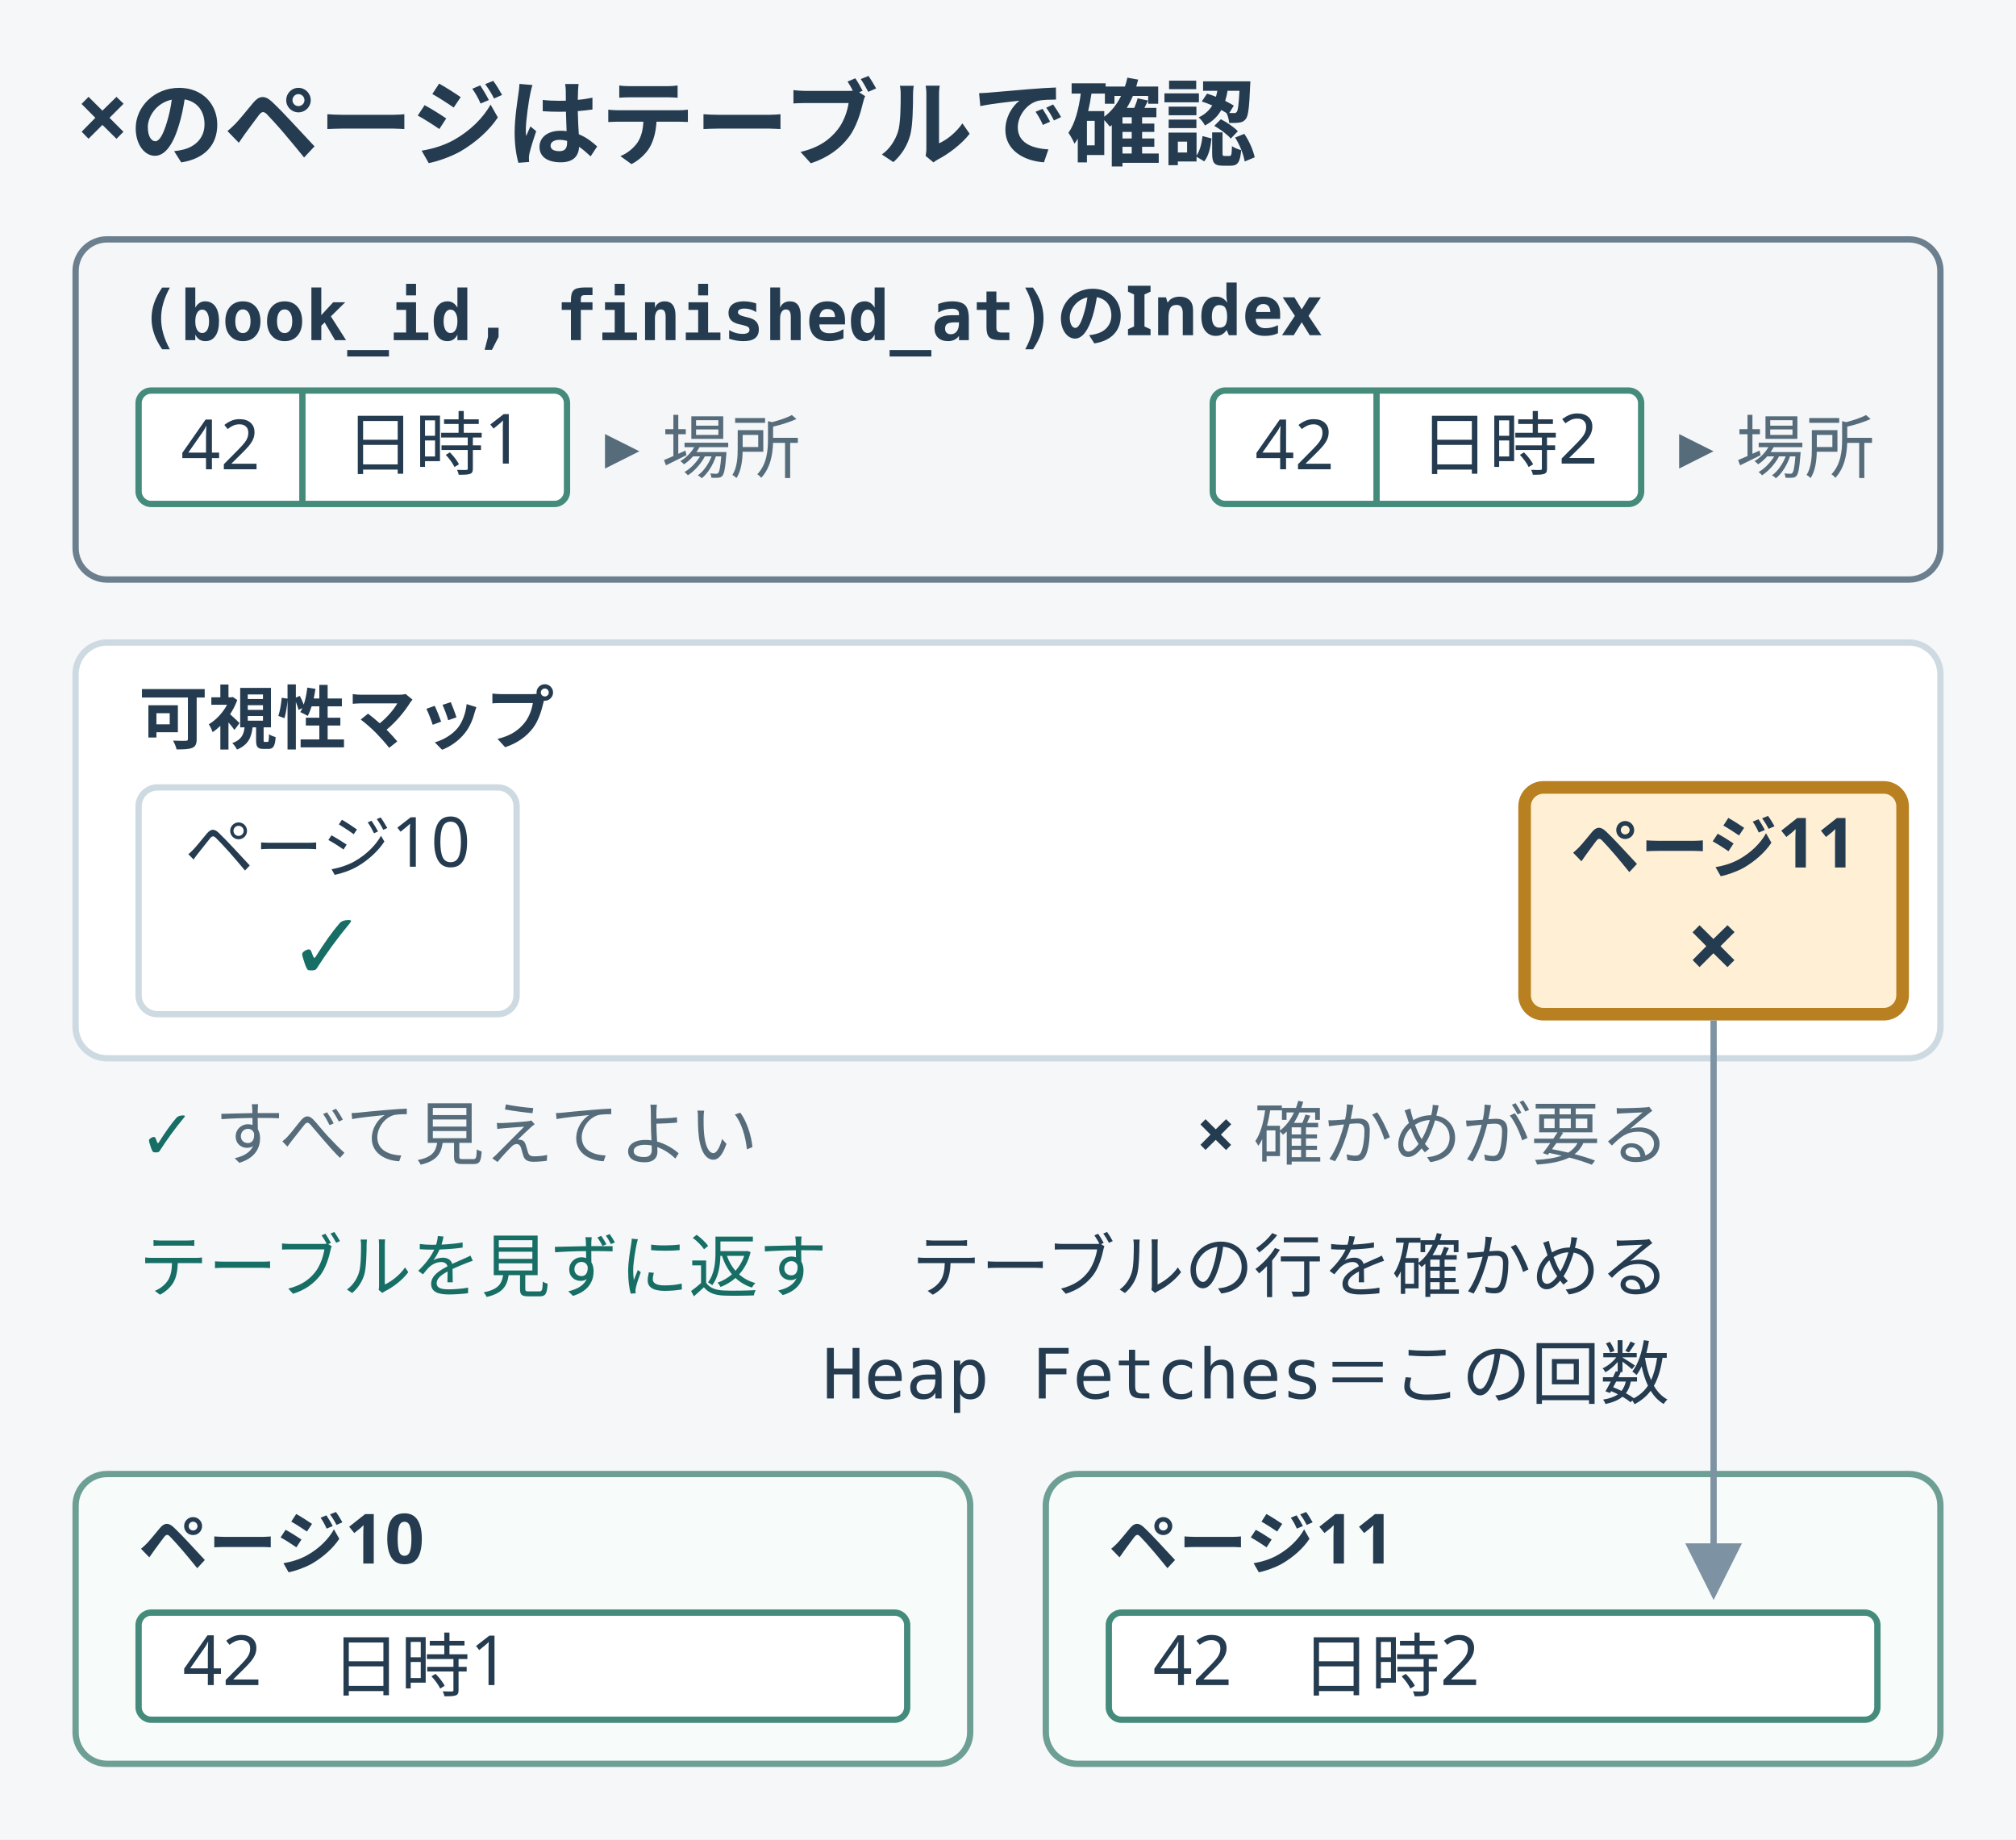
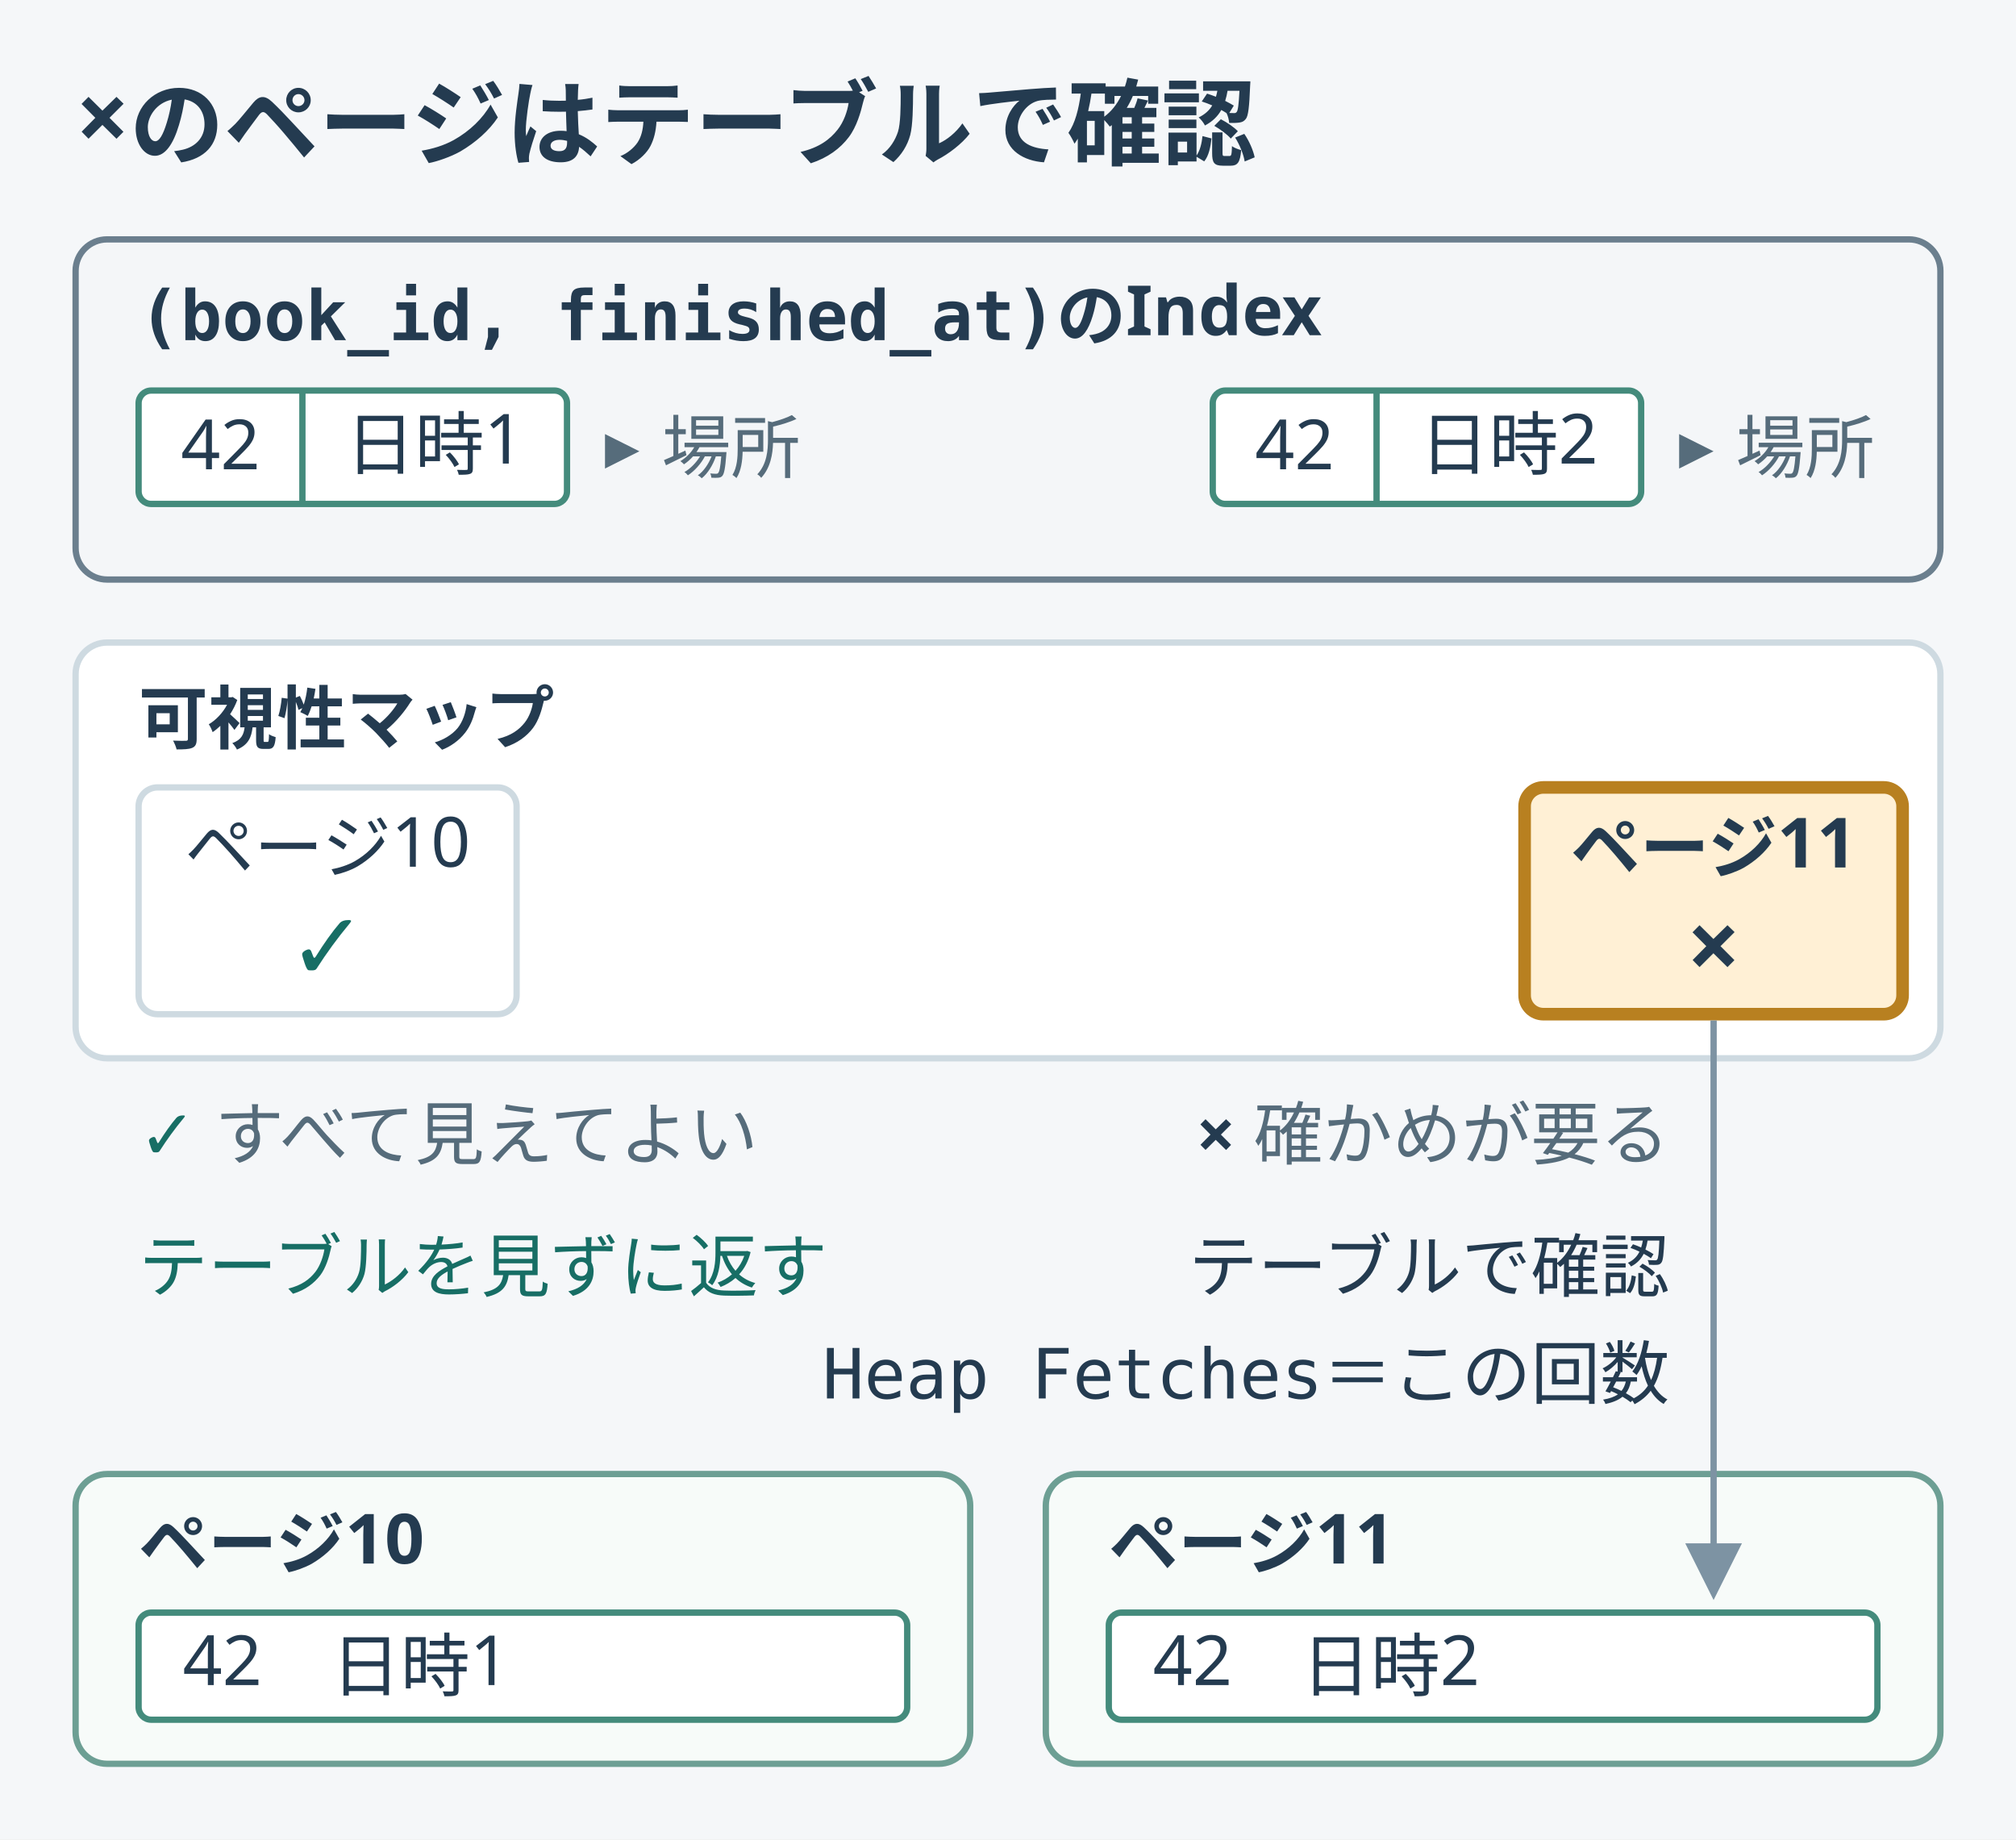
<svg xmlns="http://www.w3.org/2000/svg" width="640" height="584" viewBox="0 0 640 584" role="img" aria-labelledby="title">
  <defs>
    <marker id="flow" markerWidth="10" markerHeight="10" refX="9" refY="5" orient="auto">
      <path d="M0 0L10 5L0 10z" fill="#277b74" />
    </marker>
    <marker id="req" markerWidth="10" markerHeight="10" refX="9" refY="5" orient="auto">
      <path d="M0 0L10 5L0 10" fill="none" stroke="#945e11" stroke-width="2" />
    </marker>
    <marker id="ref" markerWidth="9" markerHeight="9" refX="8" refY="4.5" orient="auto">
      <path d="M0 0L9 4.5L0 9z" fill="#7d93a3" />
    </marker>
  </defs>
  <style>
text{font-family:"Hiragino Sans","Noto Sans JP",sans-serif;font-size:24px;fill:#243b50}
.h{font-size:30px;font-weight:700}.b{font-weight:700}.s{font-size:22px}.m{font-size:22px;fill:#566c7b}
.mono{font-family:ui-monospace,Menlo,monospace;font-size:22px}.tag{font-size:22px;font-weight:700;fill:#fff}
.teal{fill:#176e65}.brown{fill:#945e11}.real{fill:#176e65}
.panel{fill:#fff;stroke:#cedae1;stroke-width:2}.node{fill:#ecf2f8;stroke:#56738a;stroke-width:2}
.row{fill:#fff;stroke:#448b7c;stroke-width:2}.match{fill:#fff;stroke:#176e65;stroke-width:4}
.page{fill:#f7fbf9;stroke:#6d9f94;stroke-width:2}.ipage{fill:#f4f6f8;stroke:#6b7f8e;stroke-width:2}
.band{fill:#d5dde3;stroke:#92a7b5;stroke-width:2}.skip{fill:none;stroke:#b5c2cc;stroke-width:2;stroke-dasharray:6 5}
.hot{fill:#fff0d5;stroke:#b88020;stroke-width:4}.ghost{fill:#f5f7f9;stroke:#b5c2cc;stroke-width:2;stroke-dasharray:6 5}
.flow{fill:none;stroke:#277b74;stroke-width:3;marker-end:url(#flow)}.req{fill:none;stroke:#945e11;stroke-width:3;stroke-dasharray:8 6;marker-end:url(#req)}
.ref{fill:none;stroke:#7d93a3;stroke-width:2;marker-end:url(#ref)}.step{fill:#fff;stroke:#243b50;stroke-width:2.5}
.spine{fill:#e9f3f4;stroke:#243b50;stroke-width:1.5}
  </style>
  <rect width="640" height="584" fill="#f5f7f9" />
  <text x="24" y="48" class="h">×のページはテーブルで確認</text>
  <g id="index">
    <rect x="24" y="76" width="592" height="108" rx="10" class="ipage" />
    <text x="44" y="108" class="s b">
      <tspan class="mono">(book_id, finished_at)</tspan>のIndex</text>
    <rect x="44" y="124" width="136" height="36" rx="4" class="row" />
    <path d="M96 124 V160" class="row" />
    <text x="70" y="149" text-anchor="middle" class="s">42</text>
    <text x="138" y="149" text-anchor="middle" class="s">日時1</text>
    <text x="192" y="149" class="s m">▸ 場所</text>
    <rect x="385" y="124" width="136" height="36" rx="4" class="row" />
    <path d="M437 124 V160" class="row" />
    <text x="411" y="149" text-anchor="middle" class="s">42</text>
    <text x="479" y="149" text-anchor="middle" class="s">日時2</text>
    <text x="533" y="149" class="s m">▸ 場所</text>
  </g>
  <g id="visibility-map">
    <rect x="24" y="204" width="592" height="132" rx="10" class="panel" />
    <text x="44" y="236" class="s b">可視性マップ</text>
    <rect x="44" y="250" width="120" height="72" rx="6" class="panel" />
    <text x="104" y="277" text-anchor="middle" class="s">ページ10</text>
    <text x="104" y="311" text-anchor="middle" class="h teal">✓</text>
    <rect x="484" y="250" width="120" height="72" rx="6" class="hot" />
    <text x="544" y="277" text-anchor="middle" class="s b">ページ11</text>
    <text x="544" y="311" text-anchor="middle" class="h">×</text>
    <text x="44" y="368" class="s">
      <tspan class="b teal">✓</tspan>
      <tspan class="m">すべて見えてよい</tspan>
    </text>
    <text x="530" y="368" text-anchor="end" class="s">
      <tspan class="b">×</tspan>
      <tspan class="m">確かめが要る</tspan>
    </text>
  </g>
  <g id="table">
    <rect x="24" y="468" width="284" height="92" rx="10" class="page" />
    <text x="44" y="498" class="s b">ページ10</text>
    <rect x="44" y="512" width="244" height="34" rx="4" class="row" />
    <text x="58" y="535" class="s">42　日時1</text>
    <rect x="332" y="468" width="284" height="92" rx="10" class="page" />
    <text x="352" y="498" class="s b">ページ11</text>
    <rect x="352" y="512" width="244" height="34" rx="4" class="row" />
    <text x="366" y="535" class="s">42　日時2</text>
  </g>
  <g id="no-heap-fetch">
    <text x="44" y="410" class="s teal">テーブルを見ずに返す</text>
  </g>
  <g id="heap-fetch">
    <path d="M544 324 V506" class="ref" />
-     <text x="530" y="410" text-anchor="end" class="s">テーブルの行を確かめる</text>
+     <text x="530" y="410" text-anchor="end" class="s">テーブルで確認</text>
    <text x="530" y="444" text-anchor="end" class="s">
      <tspan class="mono">Heap Fetches</tspan>＝この回数</text>
  </g>
</svg>
